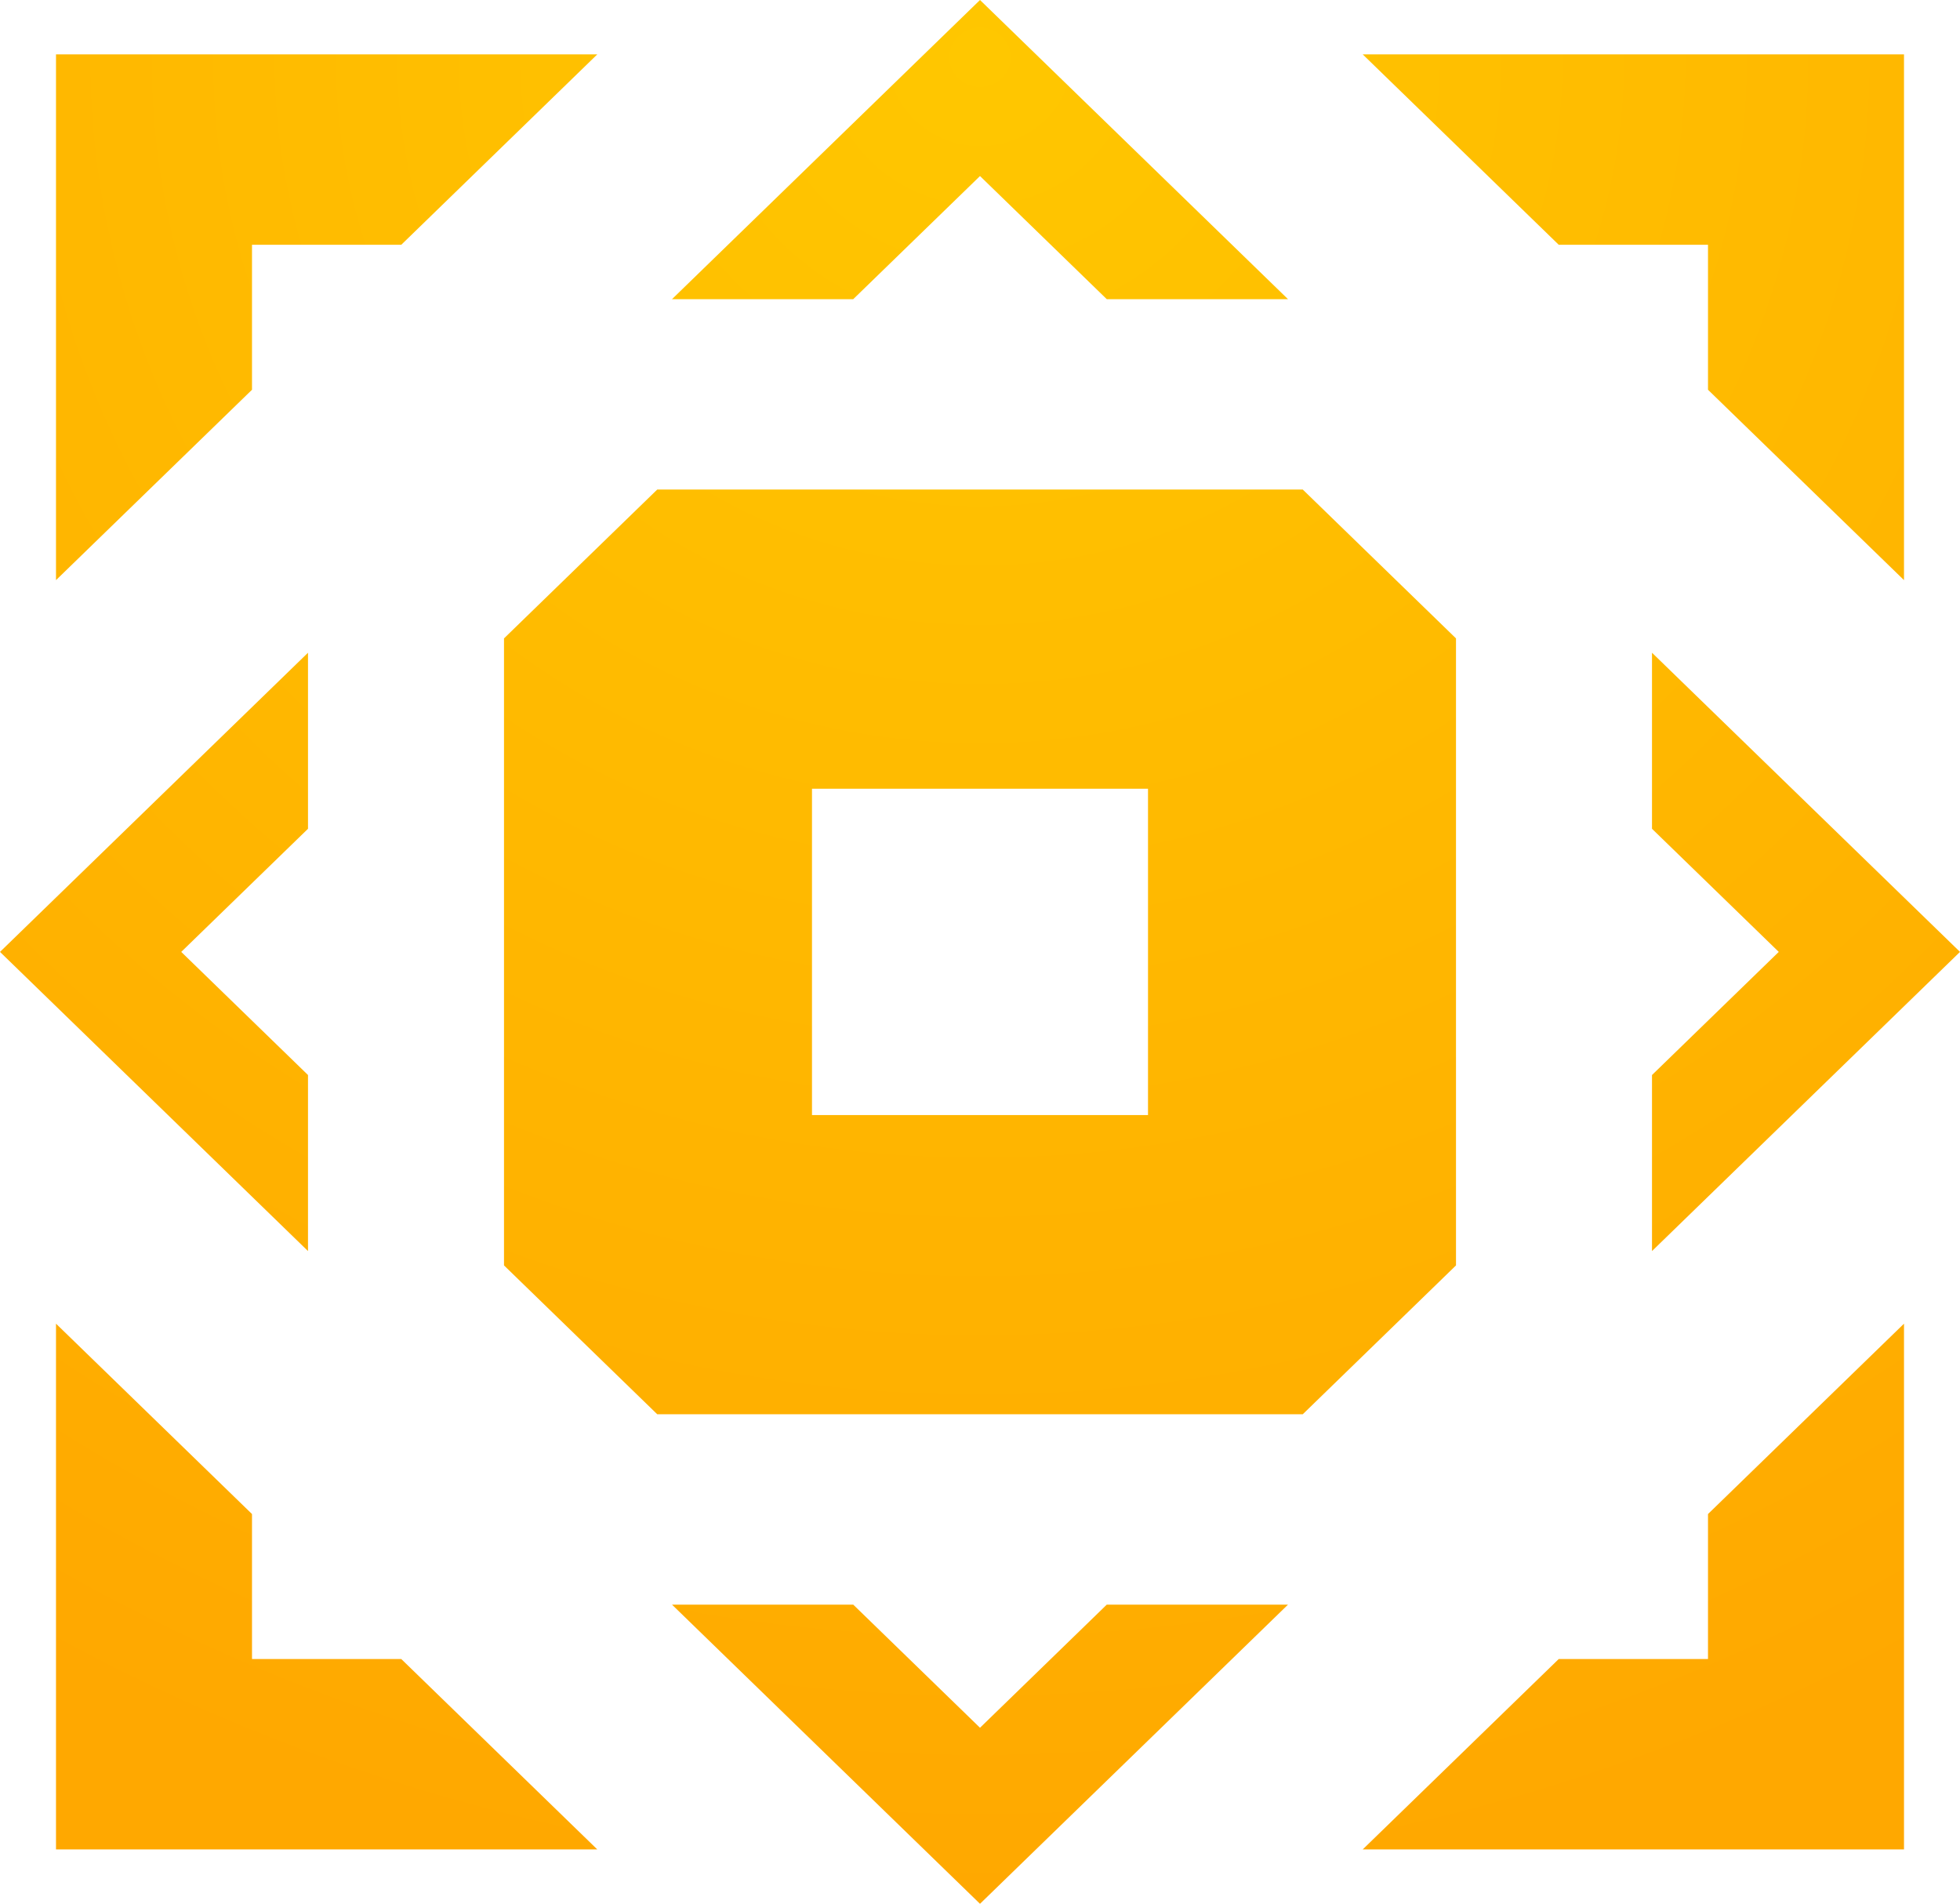
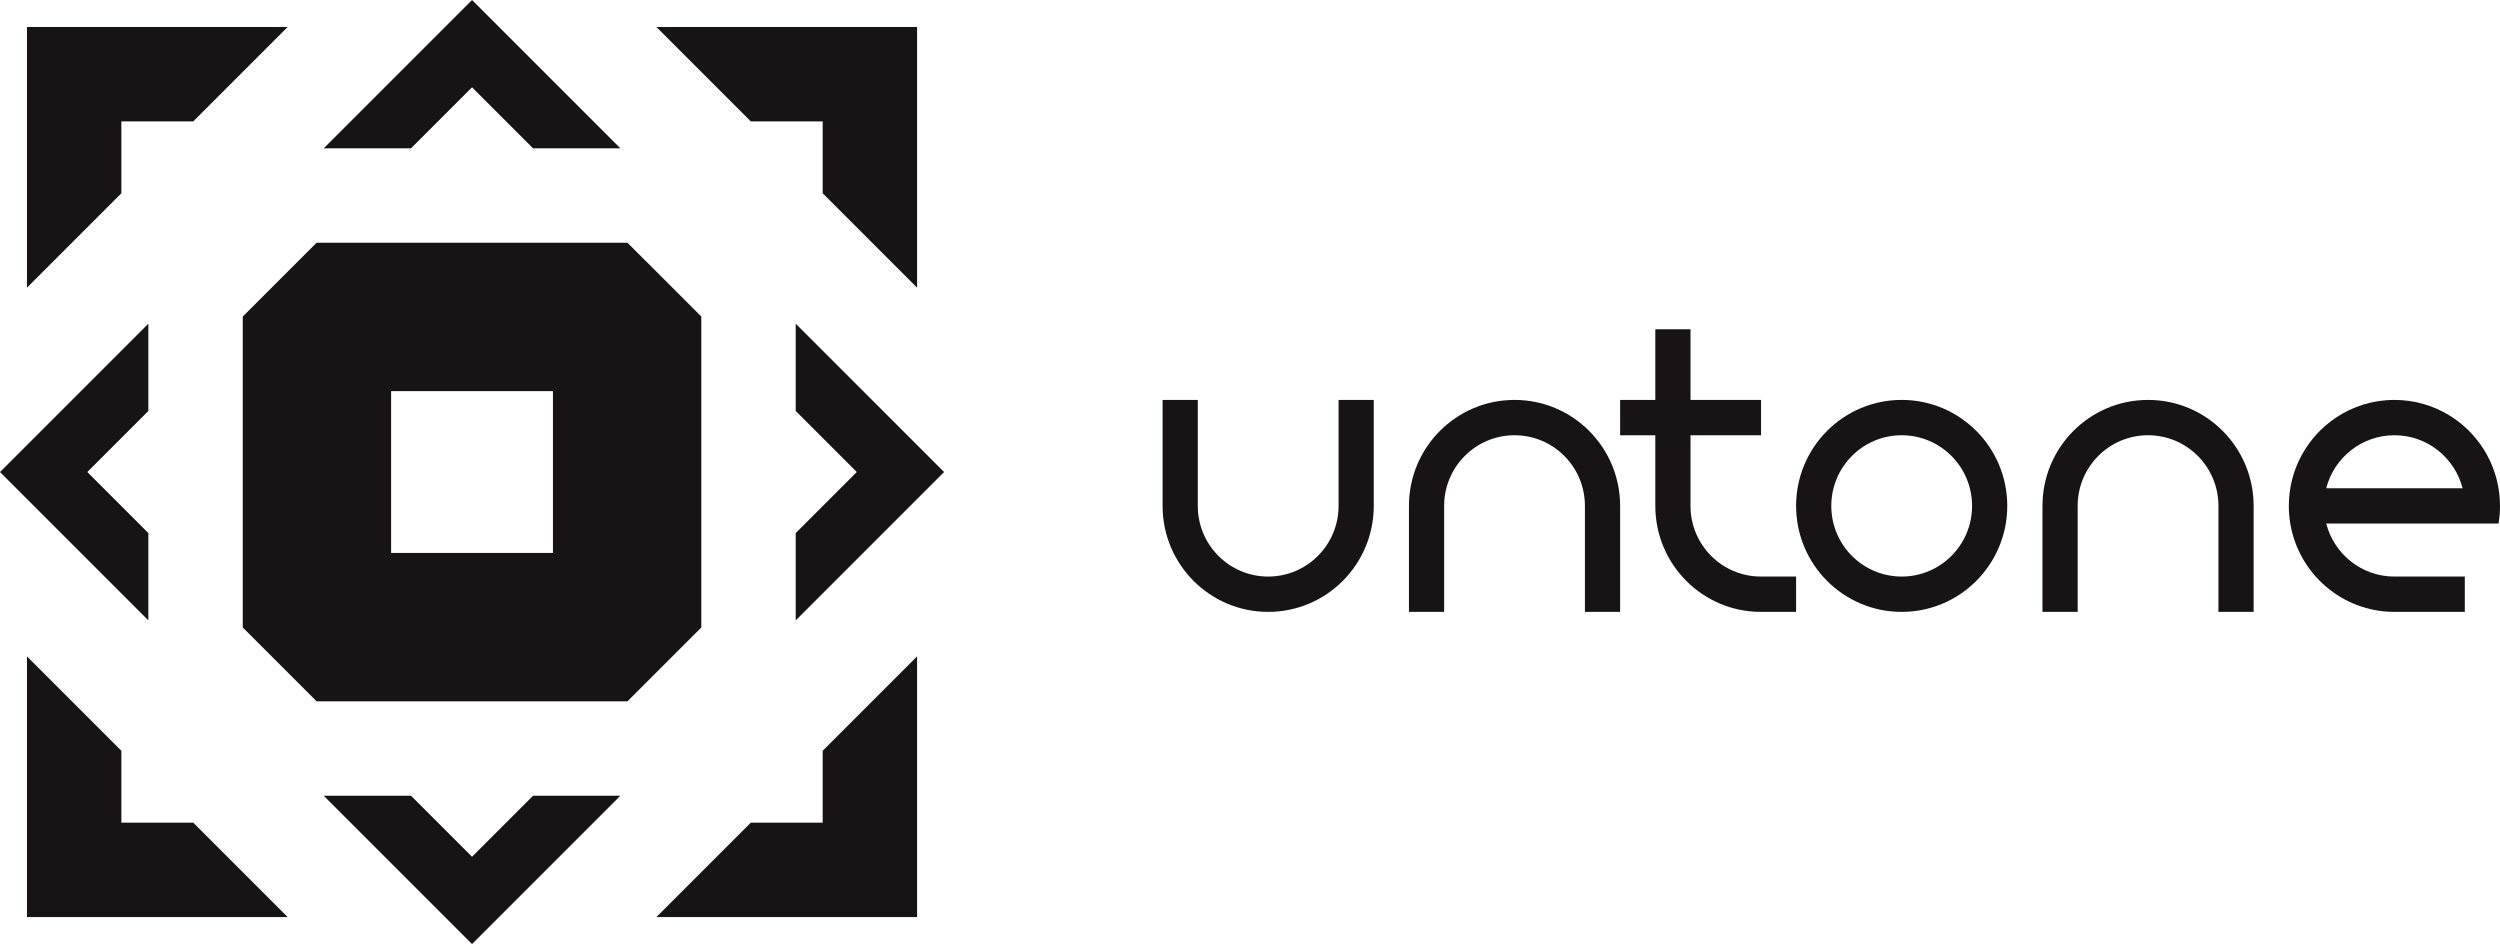
- <svg xmlns="http://www.w3.org/2000/svg" width="173" height="168" viewBox="0 0 173 168" fill="none">
-   <path d="M52.718 4.8H4.943V51.194L22.243 34.394V21.6H35.418L52.718 4.8Z" fill="url(#paint0_radial_1201_2131)" />
-   <path d="M150.757 34.394V21.6H137.582L120.282 4.8H168.057V51.194L150.757 34.394Z" fill="url(#paint1_radial_1201_2131)" />
-   <path d="M137.582 146.4H150.757V133.606L168.057 116.806V163.2H120.282L137.582 146.4Z" fill="url(#paint2_radial_1201_2131)" />
-   <path d="M22.243 133.606V146.4H35.418L52.718 163.2H4.943V116.806L22.243 133.606Z" fill="url(#paint3_radial_1201_2131)" />
-   <path d="M86.5 0L113.686 26.4H97.689L86.5 15.535L75.311 26.4H59.314L86.5 0Z" fill="url(#paint4_radial_1201_2131)" />
-   <path d="M27.186 73.135V57.6L0 84L27.186 110.4V94.865L15.997 84L27.186 73.135Z" fill="url(#paint5_radial_1201_2131)" />
-   <path d="M75.311 141.6H59.314L86.5 168L113.686 141.6H97.689L86.5 152.465L75.311 141.6Z" fill="url(#paint6_radial_1201_2131)" />
-   <path d="M145.814 94.865V110.4L173 84L145.814 57.6V73.135L157.003 84L145.814 94.865Z" fill="url(#paint7_radial_1201_2131)" />
-   <path fill-rule="evenodd" clip-rule="evenodd" d="M44.486 56.335L58.011 43.2H114.989L128.514 56.335V111.665L114.989 124.8H58.011L44.486 111.665V56.335ZM71.671 98.4V69.6H101.329V98.4H71.671Z" fill="url(#paint8_radial_1201_2131)" />
-   <defs>
-     <radialGradient id="paint0_radial_1201_2131" cx="0" cy="0" r="1" gradientUnits="userSpaceOnUse" gradientTransform="translate(86.5 5) rotate(90) scale(163 167.851)">
-       <stop stop-color="#FFC700" />
-       <stop offset="1" stop-color="#FFA800" />
-     </radialGradient>
-     <radialGradient id="paint1_radial_1201_2131" cx="0" cy="0" r="1" gradientUnits="userSpaceOnUse" gradientTransform="translate(86.5 5) rotate(90) scale(163 167.851)">
-       <stop stop-color="#FFC700" />
-       <stop offset="1" stop-color="#FFA800" />
-     </radialGradient>
-     <radialGradient id="paint2_radial_1201_2131" cx="0" cy="0" r="1" gradientUnits="userSpaceOnUse" gradientTransform="translate(86.5 5) rotate(90) scale(163 167.851)">
-       <stop stop-color="#FFC700" />
-       <stop offset="1" stop-color="#FFA800" />
-     </radialGradient>
-     <radialGradient id="paint3_radial_1201_2131" cx="0" cy="0" r="1" gradientUnits="userSpaceOnUse" gradientTransform="translate(86.5 5) rotate(90) scale(163 167.851)">
-       <stop stop-color="#FFC700" />
-       <stop offset="1" stop-color="#FFA800" />
-     </radialGradient>
-     <radialGradient id="paint4_radial_1201_2131" cx="0" cy="0" r="1" gradientUnits="userSpaceOnUse" gradientTransform="translate(86.5 5) rotate(90) scale(163 167.851)">
-       <stop stop-color="#FFC700" />
-       <stop offset="1" stop-color="#FFA800" />
-     </radialGradient>
-     <radialGradient id="paint5_radial_1201_2131" cx="0" cy="0" r="1" gradientUnits="userSpaceOnUse" gradientTransform="translate(86.5 5) rotate(90) scale(163 167.851)">
-       <stop stop-color="#FFC700" />
-       <stop offset="1" stop-color="#FFA800" />
-     </radialGradient>
-     <radialGradient id="paint6_radial_1201_2131" cx="0" cy="0" r="1" gradientUnits="userSpaceOnUse" gradientTransform="translate(86.5 5) rotate(90) scale(163 167.851)">
-       <stop stop-color="#FFC700" />
-       <stop offset="1" stop-color="#FFA800" />
-     </radialGradient>
-     <radialGradient id="paint7_radial_1201_2131" cx="0" cy="0" r="1" gradientUnits="userSpaceOnUse" gradientTransform="translate(86.5 5) rotate(90) scale(163 167.851)">
-       <stop stop-color="#FFC700" />
-       <stop offset="1" stop-color="#FFA800" />
-     </radialGradient>
-     <radialGradient id="paint8_radial_1201_2131" cx="0" cy="0" r="1" gradientUnits="userSpaceOnUse" gradientTransform="translate(86.5 5) rotate(90) scale(163 167.851)">
-       <stop stop-color="#FFC700" />
-       <stop offset="1" stop-color="#FFA800" />
-     </radialGradient>
-   </defs>
+ <svg xmlns="http://www.w3.org/2000/svg" width="858" height="324" viewBox="0 0 858 324" fill="none">
+   <path d="M98.732 9.257L9.257 9.257V98.731L41.657 66.332V41.657H66.332L98.732 9.257Z" fill="#161414" />
+   <path d="M282.343 66.332V41.657H257.668L225.268 9.257L314.743 9.257V98.731L282.343 66.332Z" fill="#161414" />
+   <path d="M257.668 282.342H282.343V257.668L314.743 225.268V314.742H225.268L257.668 282.342Z" fill="#161414" />
+   <path d="M41.657 257.668V282.342H66.332L98.732 314.742H9.257V225.268L41.657 257.668Z" fill="#161414" />
+   <path fill-rule="evenodd" clip-rule="evenodd" d="M162 0L212.914 50.914H182.954L162 29.96L141.046 50.914H111.086L162 0ZM50.914 141.046L50.914 111.086L1.7518e-05 162L50.914 212.914L50.914 182.954L29.96 162L50.914 141.046ZM141.046 273.086H111.086L162 324L212.914 273.086H182.955L162 294.04L141.046 273.086ZM273.086 182.955V212.914L324 162L273.086 111.086V141.046L294.04 162L273.086 182.955Z" fill="#161414" />
+   <path fill-rule="evenodd" clip-rule="evenodd" d="M83.314 108.646L108.646 83.314H215.354L240.686 108.646V215.355L215.354 240.686H108.646L83.314 215.355V108.646ZM134.229 189.772V134.229H189.771V189.772H134.229Z" fill="#161414" />
+   <path d="M580.184 113H568.105V137.254L556.026 137.255L556.028 149.38L568.105 149.379V173.625C568.105 193.715 584.329 210 604.342 210H616.421V197.875H604.342C591 197.875 580.184 187.018 580.184 173.625V149.378L604.39 149.375L604.389 137.25L580.184 137.253V113Z" fill="#161414" />
+   <path fill-rule="evenodd" clip-rule="evenodd" d="M688.895 173.625C688.895 193.715 672.671 210 652.658 210C632.645 210 616.421 193.715 616.421 173.625C616.421 153.535 632.645 137.25 652.658 137.25C672.671 137.25 688.895 153.535 688.895 173.625ZM676.816 173.625C676.816 187.018 666 197.875 652.658 197.875C639.316 197.875 628.5 187.018 628.5 173.625C628.5 160.232 639.316 149.375 652.658 149.375C666 149.375 676.816 160.232 676.816 173.625Z" fill="#161414" />
+   <path d="M435.237 210C455.25 210 471.474 193.715 471.474 173.625V137.25H459.395V173.625C459.395 187.018 448.579 197.875 435.237 197.875C421.895 197.875 411.079 187.018 411.079 173.625V137.25H399V173.625C399 193.715 415.224 210 435.237 210Z" fill="#161414" />
+   <path d="M483.553 173.625C483.553 153.535 499.776 137.25 519.789 137.25C539.803 137.25 556.026 153.535 556.026 173.625V210H543.947V173.625C543.947 160.232 533.131 149.375 519.789 149.375C506.447 149.375 495.631 160.232 495.631 173.625V210H483.553V173.625Z" fill="#161414" />
+   <path d="M737.211 137.25C717.197 137.25 700.974 153.535 700.974 173.625V210H713.053V173.625C713.053 160.232 723.868 149.375 737.211 149.375C750.553 149.375 761.368 160.232 761.368 173.625V210H773.447V173.625C773.447 153.535 757.224 137.25 737.211 137.25Z" fill="#161414" />
+   <path fill-rule="evenodd" clip-rule="evenodd" d="M858 173.625C858 175.691 857.828 177.716 857.499 179.688H798.366C801.048 190.146 810.507 197.875 821.763 197.875H845.921V210H821.763C803.808 210 788.903 196.891 786.027 179.688C785.698 177.716 785.526 175.691 785.526 173.625C785.526 160.971 791.959 149.829 801.726 143.313C807.464 139.484 814.356 137.25 821.763 137.25C828.643 137.25 835.074 139.174 840.553 142.516C840.777 142.652 840.999 142.792 841.22 142.933C841.415 143.057 841.609 143.184 841.801 143.313C851.565 149.83 858 160.973 858 173.625ZM798.366 167.563H845.16C842.478 157.103 833.02 149.375 821.763 149.375C810.506 149.375 801.048 157.103 798.366 167.563Z" fill="#161414" />
</svg>
